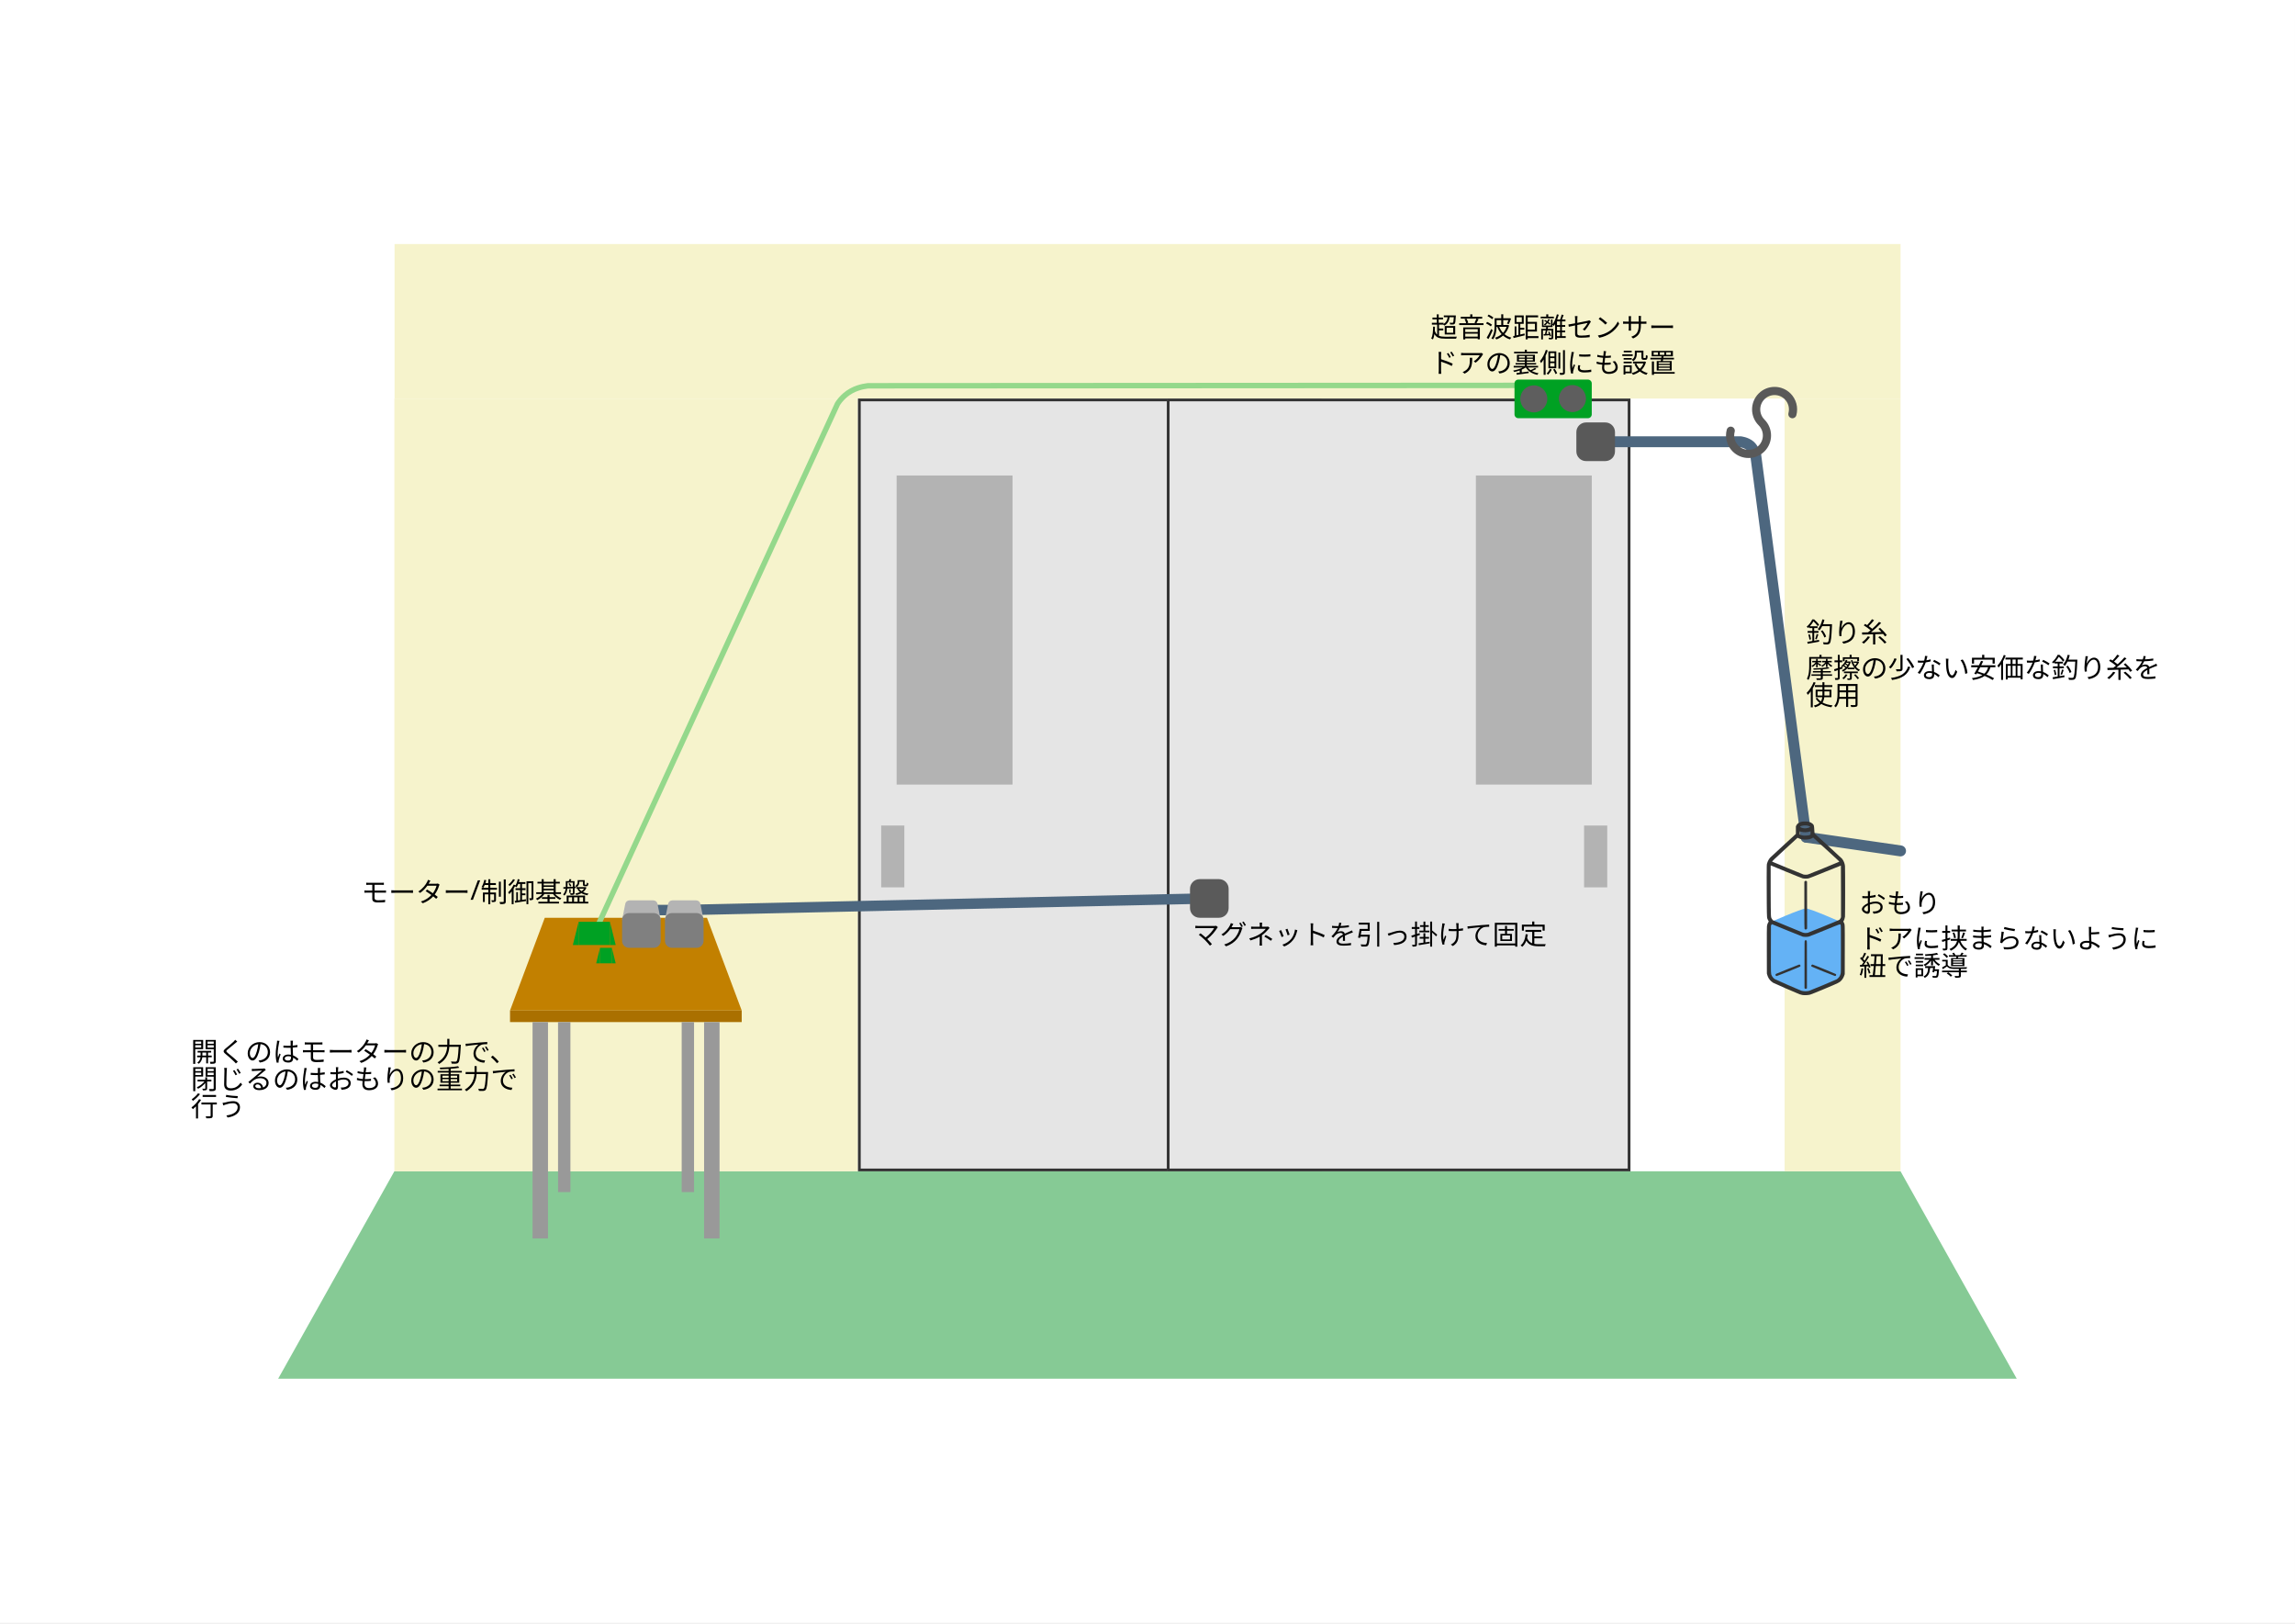
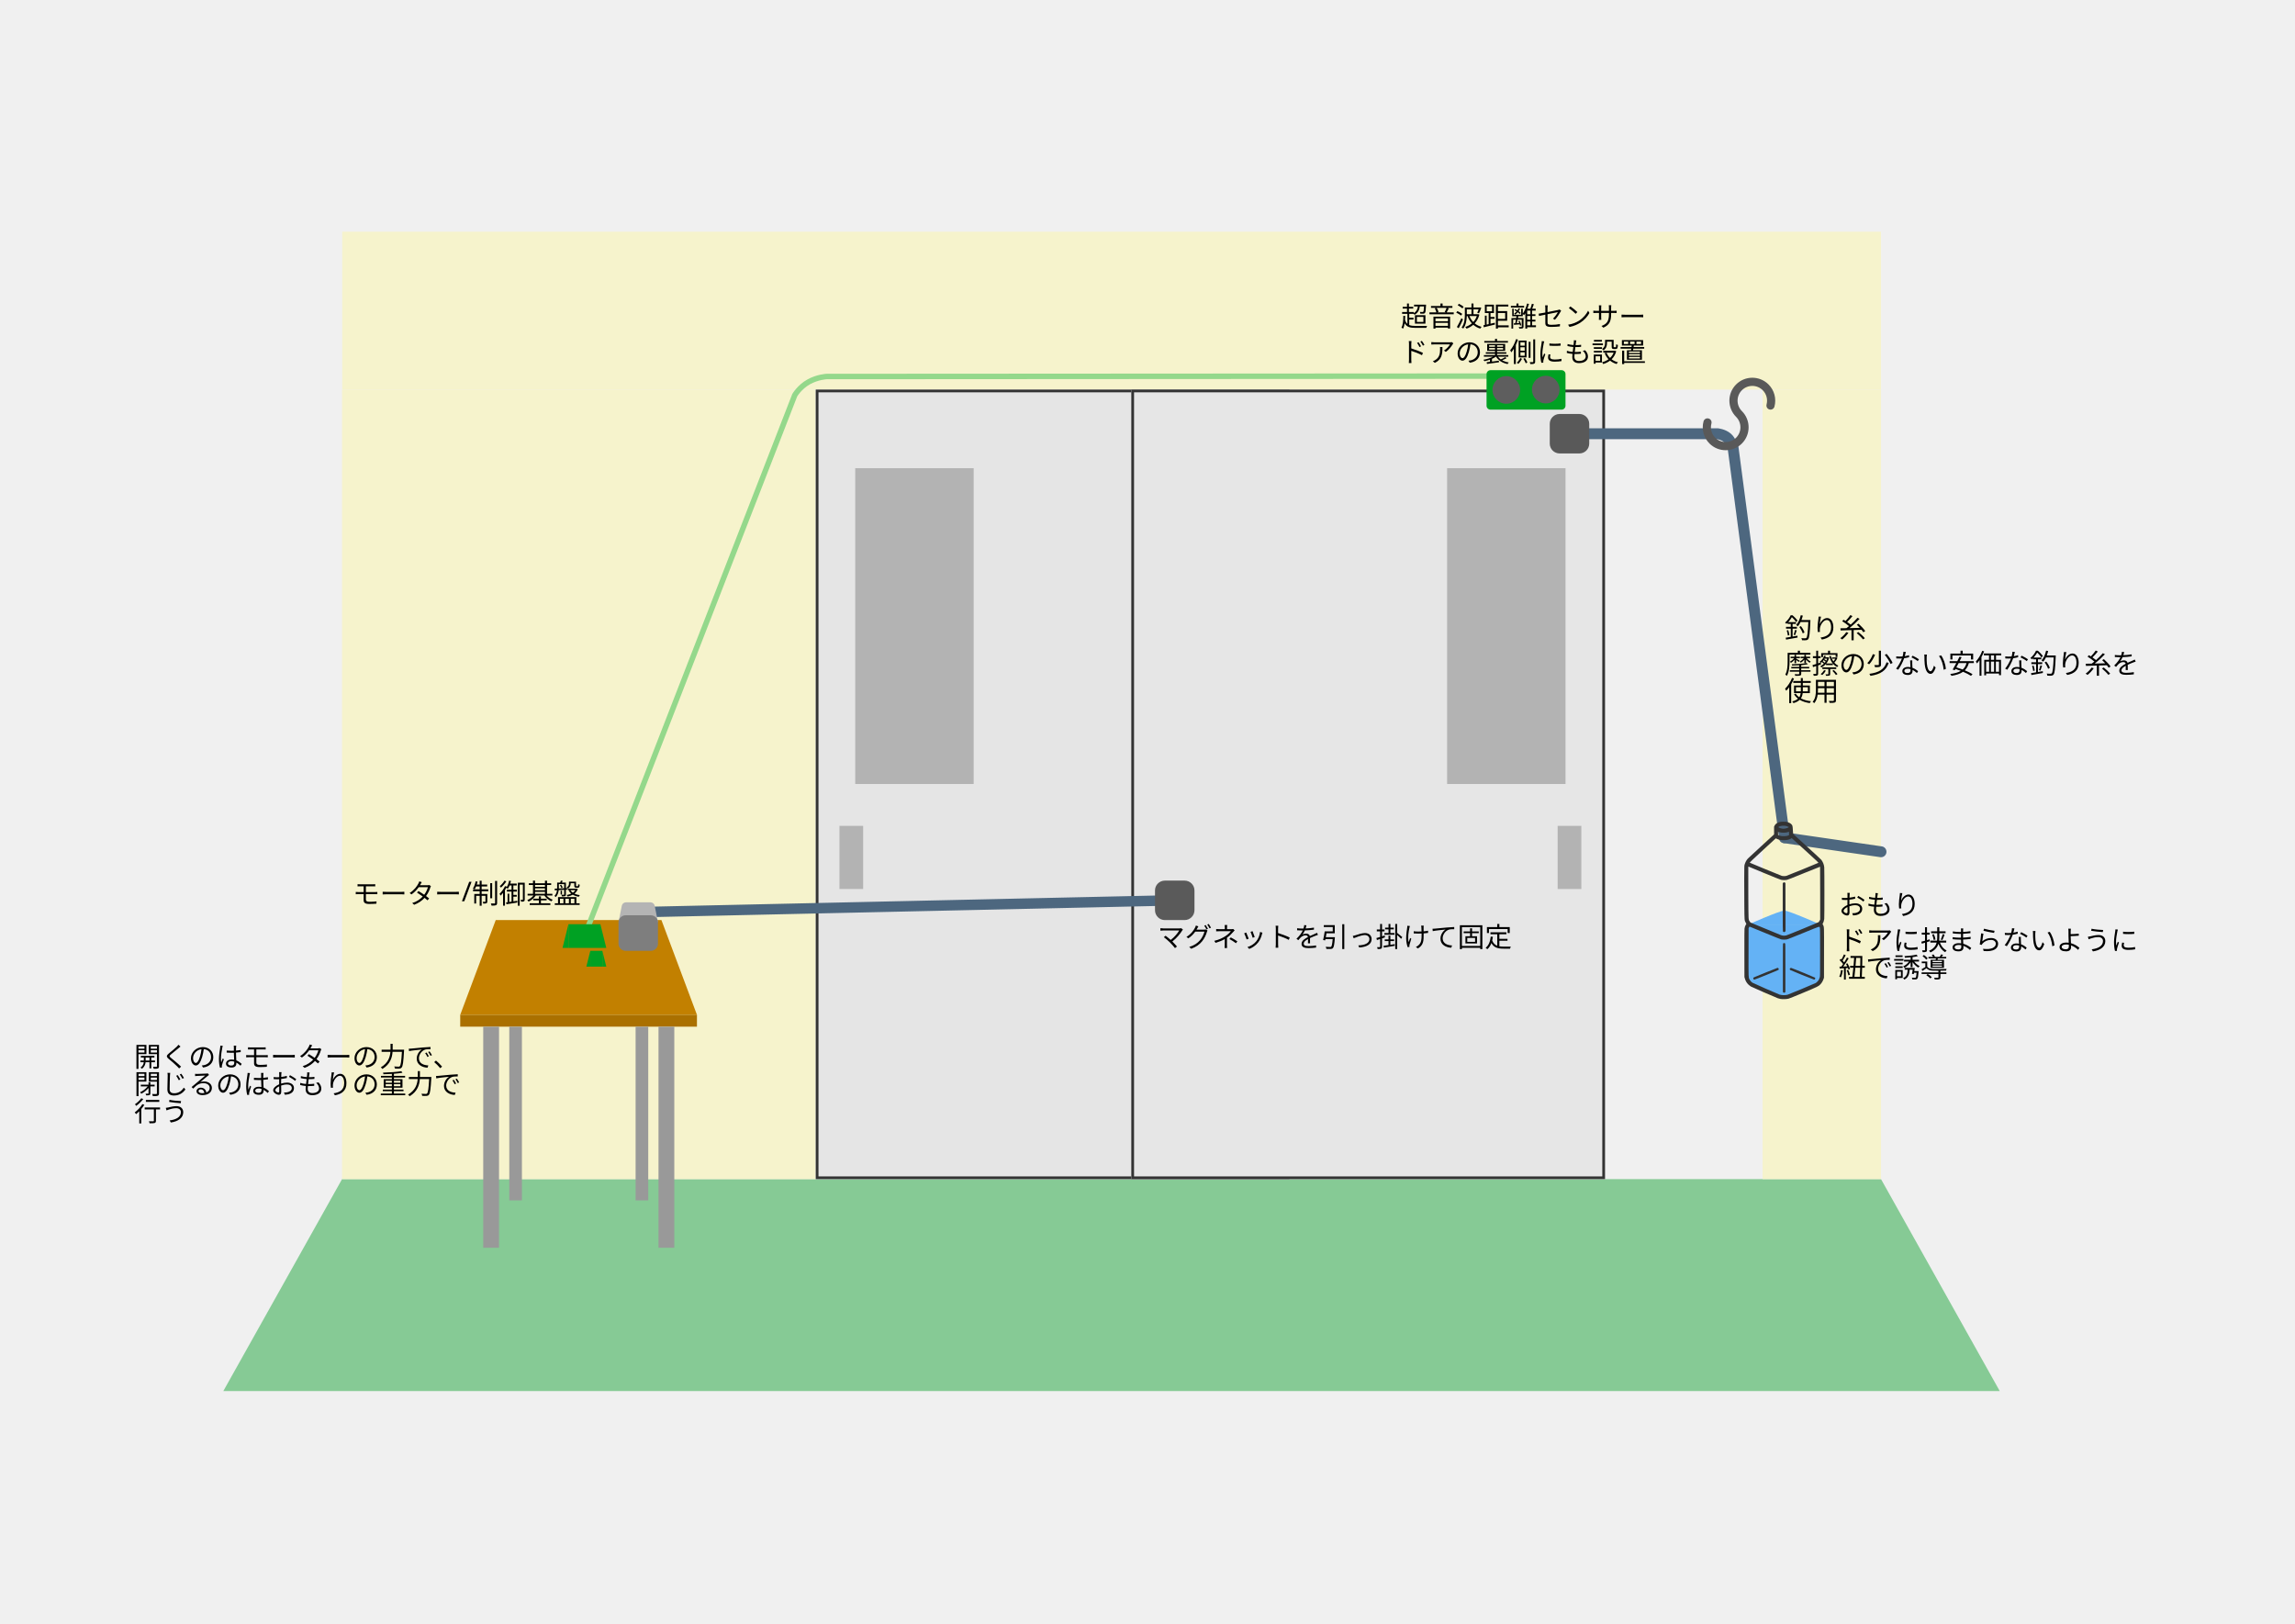
<svg xmlns="http://www.w3.org/2000/svg" width="100%" height="100%" viewBox="0 0 3508 2481" version="1.1" xml:space="preserve" style="fill-rule:evenodd;clip-rule:evenodd;stroke-linecap:round;stroke-linejoin:round;stroke-miterlimit:1.5;">
-   <g transform="matrix(1.03484,0,0,0.985693,-122.226,35.485)">
-     <rect x="118.11" y="-36" width="3389.76" height="2516.32" style="fill:white;" />
-   </g>
-   <g id="background" transform="matrix(1,0,0,1,0,-85.4016)">
+   <g id="background" transform="matrix(1.02177,0,0,1.02177,-93.1022,-114.257)">
    <g transform="matrix(0.954555,0,0,1,-23.4439,-60.2795)">
      <path d="M3254,2253L470,2253L656.072,1936L3067.93,1936L3254,2253Z" style="fill:rgb(134,202,149);" />
    </g>
    <g transform="matrix(0.947859,0,0,0.456028,-51.8773,404.536)">
      <rect x="691" y="118.11" width="2428.6" height="517.996" style="fill:rgb(246,243,204);" />
    </g>
    <g transform="matrix(1.43339,0,0,1,-1289.91,1.02318e-12)">
      <rect x="2803" y="694.618" width="123.598" height="1181.1" style="fill:rgb(246,243,204);" />
    </g>
    <g transform="matrix(5.73358,0,0,1,-15468.4,6.82121e-13)">
      <rect x="2803" y="694.618" width="123.598" height="1181.1" style="fill:rgb(246,243,204);" />
    </g>
  </g>
-   <g id="door-l" transform="matrix(1,0,0,1,96.1981,-79.4016)">
+   <g id="door-l" transform="matrix(1.02177,0,0,1.02177,5.19004,-108.126)">
    <g transform="matrix(-0.753895,0,0,0.69395,3093.98,384.668)">
      <rect x="1552" y="438" width="940" height="1702" style="fill:rgb(229,229,229);" />
-       <path d="M2492,438L1552,438L1552,2140L2492,2140L2492,438ZM2486.47,444.004L2486.47,2134L1557.53,2134L1557.53,444.004L2486.47,444.004Z" style="fill:rgb(51,51,51);" />
+       <path d="M2492,438L1552,438L1552,2140L2492,2140L2492,438ZM2486.59,443.876L2486.59,2134.12L1557.41,2134.12L1557.41,443.876L2486.59,443.876Z" style="fill:rgb(51,51,51);" />
    </g>
    <g transform="matrix(-1.0869,0,0,1.11425,3574.22,68.5374)">
      <rect x="1953" y="662" width="163" height="424" style="fill:rgb(179,179,179);" />
    </g>
    <g transform="matrix(-1.01237,0,0,0.689695,2966.68,423.915)">
      <rect x="1660" y="1330" width="35" height="137" style="fill:rgb(179,179,179);" />
    </g>
  </g>
-   <g id="door-r" transform="matrix(1,0,0,1,-157.408,-85.4016)">
+   <g id="door-r" transform="matrix(1.02177,0,0,1.02177,-253.937,-114.257)">
    <g transform="matrix(0.753895,0,0,0.69395,770.892,390.668)">
      <rect x="1552" y="438" width="940" height="1702" style="fill:rgb(230,230,230);" />
-       <path d="M2492,438L2492,2140L1552,2140L1552,438L2492,438ZM2486.47,444.004L1557.53,444.004L1557.53,2134L2486.47,2134L2486.47,444.004Z" style="fill:rgb(51,51,51);" />
+       <path d="M2492,438L2492,2140L1552,2140L1552,438L2492,438ZM2486.59,443.876L1557.41,443.876L1557.41,2134.12L2486.59,2134.12L2486.59,443.876Z" style="fill:rgb(51,51,51);" />
    </g>
    <g transform="matrix(1.0869,0,0,1.11425,290.654,74.5374)">
      <rect x="1953" y="662" width="163" height="424" style="fill:rgb(179,179,179);" />
    </g>
    <g transform="matrix(1.01237,0,0,0.689695,898.192,429.915)">
      <rect x="1660" y="1330" width="35" height="137" style="fill:rgb(179,179,179);" />
    </g>
  </g>
-   <g id="rope" transform="matrix(1,0,0,1,0,-85.4016)">
-     <path d="M2760.69,1365L2905.06,1386" style="fill:none;stroke:rgb(77,103,127);stroke-width:16.67px;" />
-     <path d="M2439.04,760.63L2660.26,760.63C2660.26,760.63 2668.98,761.497 2675,766.63C2679.97,770.863 2683.61,780.461 2683.61,780.461L2760.69,1365" style="fill:none;stroke:rgb(77,103,127);stroke-width:16.67px;" />
+   <g id="rope" transform="matrix(1.02177,0,0,1.02177,-93.1022,-114.257)">
+     <path d="M2760.69,1365L2905.06,1386" style="fill:none;stroke:rgb(77,103,127);stroke-width:16.31px;" />
+     <path d="M2439.04,760.63L2660.26,760.63C2660.26,760.63 2668.98,761.497 2675,766.63C2679.97,770.863 2683.61,780.461 2683.61,780.461L2760.69,1365" style="fill:none;stroke:rgb(77,103,127);stroke-width:16.31px;" />
    <g transform="matrix(1.08717,-0.0010195,-0.0010195,1.00001,-159.649,1.86715)">
-       <path d="M1848.49,1458.66L1110.29,1475.62L1050.01,1475.56" style="fill:none;stroke:rgb(77,103,127);stroke-width:15.97px;" />
+       <path d="M1848.49,1458.66L1110.29,1475.62" style="fill:none;stroke:rgb(77,103,127);stroke-width:15.63px;" />
    </g>
  </g>
-   <g transform="matrix(0.178914,0,0,0.178914,2760.69,1388.61)">
+   <g transform="matrix(0.182808,0,0,0.182808,2727.69,1391.84)">
    <g transform="matrix(1,0,0,1,-493.75,-862.5)">
      <g id="アートボード1" transform="matrix(3.89873,0,0,3.9448,-1296.95,-2405.15)">
        <g transform="matrix(0.992038,0,0,0.951777,-801.206,-920.6)">
          <path d="M1270.21,1958.3L1350.67,1994.46L1270.21,2030.62L1189.75,1994.46L1270.21,1958.3Z" style="fill:rgb(100,178,245);" />
        </g>
        <g transform="matrix(1.06872,0,0,1.05624,-898.613,-1255.61)">
          <rect x="1195.52" y="2001.01" width="149.371" height="113.366" style="fill:rgb(100,178,245);" />
        </g>
        <g transform="matrix(0.992038,0,0,0.951777,-801.206,-1039.29)">
          <path d="M1270.21,1962.22C1280.12,1962.22 1350.67,1994.46 1350.67,1994.46L1189.75,1994.46C1189.75,1994.46 1260.29,1962.22 1270.21,1962.22Z" style="fill:rgb(100,178,245);" />
        </g>
        <g transform="matrix(1.06872,0,0,1.05624,372.465,639.075)">
          <path d="M73.174,356.481C71.712,356.206 69.312,355.561 67.841,355.047C63.853,353.656 15.876,332.769 13.587,331.427C12.5,330.79 10.554,329.272 9.263,328.054C5.47,324.476 3.1,320.493 1.595,315.167L0.842,312.5L0.739,265.333C0.668,232.513 0.748,217.32 1.002,215.385C1.422,212.181 2.23,209.819 3.697,207.506L4.73,205.877L3.392,203.355C0.826,198.517 0.953,200.102 0.62,168.833C0.457,153.433 0.368,129.208 0.423,115C0.514,91.639 0.579,88.975 1.103,87.167C2.587,82.047 4.961,77.67 7.949,74.544C8.802,73.652 20.938,62.429 34.917,49.606L60.333,26.289L60.334,10.833L61.283,8.833C62.938,5.348 66.047,3.085 71.23,1.593C73.444,0.955 74.631,0.843 79.167,0.843C83.702,0.843 84.889,0.955 87.103,1.593C90.536,2.581 92.74,3.73 94.675,5.54C97.279,7.976 97.576,9.056 98.02,17.693C98.261,22.386 98.545,25.303 98.785,25.533C98.995,25.735 111.542,37.165 126.667,50.933C141.792,64.701 154.64,76.611 155.219,77.399C158.524,81.901 160.482,86.929 160.999,92.238C161.439,96.758 161.431,192.268 160.991,196.112C160.645,199.129 159.202,203.466 158.048,204.957C157.446,205.736 157.453,205.781 158.552,207.957C160.814,212.436 160.689,208.999 160.59,264.033L160.5,313.833L159.397,317C158.106,320.707 155.998,324.245 153.422,327.027C149.742,331.002 148.388,331.67 119.334,343.839C102.371,350.944 91.336,355.384 89.334,355.908C85.253,356.977 77.303,357.259 73.175,356.481L73.174,356.481ZM87.333,348.05C89.981,347.35 141.478,325.898 143.858,324.503C145.925,323.292 149.101,319.928 150.298,317.682C150.877,316.597 151.646,314.551 152.008,313.135C152.649,310.63 152.667,309.272 152.667,263.007C152.667,222.145 152.598,215.222 152.177,213.805C151.202,210.521 154.487,209.518 119.94,223.645C100.723,231.503 88.062,236.502 86.44,236.871C83.161,237.617 77.386,237.62 74.253,236.878C73.017,236.585 58.542,230.77 42.087,223.957C25.631,217.143 11.852,211.502 11.467,211.422C10.905,211.304 10.611,211.591 9.967,212.888L9.167,214.5L9.079,262.808C8.983,315.579 8.892,312.85 10.881,316.947C12.057,319.37 14.528,322.261 16.699,323.755C18.283,324.844 67.607,346.506 71.12,347.656C75.596,349.12 82.638,349.291 87.333,348.05ZM78.725,343.229L78,342.457L78,294.062C78,246.111 78.006,245.661 78.667,245C79.079,244.587 79.778,244.333 80.5,244.333C81.222,244.333 81.921,244.587 82.333,245C82.994,245.661 83,246.111 83,294.109L83,342.55L82.229,343.275C81.204,344.238 79.654,344.217 78.725,343.229ZM19.743,317.444C19.51,317.35 19.098,316.845 18.827,316.322C18.234,315.173 18.592,313.945 19.735,313.209C20.76,312.549 66.815,294 67.429,294C67.693,294 68.305,294.311 68.788,294.691C69.761,295.456 69.985,297.109 69.25,298.101C68.743,298.785 22.033,317.677 20.941,317.64C20.515,317.626 19.976,317.537 19.743,317.444ZM116.215,308.171C103.408,302.984 92.73,298.535 92.487,298.286C92.243,298.037 91.944,297.425 91.821,296.925C91.642,296.192 91.794,295.822 92.607,295.008C93.162,294.454 93.838,294 94.111,294C94.716,294 109.32,299.849 122.314,305.178C132.76,309.462 142.164,313.409 142.417,313.711C143.725,315.274 142.527,317.701 140.479,317.635C139.94,317.618 129.022,313.359 116.215,308.171ZM85,228.928C87.559,228.309 149.104,203.018 149.923,202.249C150.348,201.85 151.176,200.546 151.764,199.352L152.833,197.181L152.833,144.285C152.833,115.192 152.735,91.29 152.614,91.17C152.494,91.05 138.09,96.799 120.605,103.947C98.771,112.872 88.012,117.108 86.254,117.471C82.708,118.204 77.485,118.152 74.167,117.352C72.567,116.967 58.965,111.522 40.167,103.744L8.833,90.779L8.583,92.18C8.445,92.951 8.459,116.514 8.615,144.541C8.933,201.856 8.666,196.66 11.517,201L12.941,203.167L42.585,215.429C58.889,222.173 73.026,227.994 74,228.364C77.364,229.642 81.228,229.841 85,228.928ZM78.971,221.906C78.68,221.683 78.268,221.172 78.054,220.772C77.765,220.228 77.667,207.926 77.667,172.163L77.667,124.282L78.641,123.308C79.833,122.116 80.98,122.062 82.231,123.138L83.167,123.942L83.34,220.274L82.474,221.304C81.538,222.416 79.983,222.683 78.971,221.906ZM85,109.504C87.287,108.896 149.323,83.589 149.329,83.262C149.341,82.63 145.324,78.864 121.43,57.107L95.693,33.671L94.243,34.65C88.237,38.703 73.828,39.093 66.302,35.407L63.772,34.167L38.678,57.177C16.406,77.601 11.182,82.626 11.692,83.137C12.048,83.492 74.343,109.104 75.825,109.504C78.061,110.108 82.732,110.108 85,109.504ZM86.5,29.233C87.417,28.979 88.654,28.518 89.25,28.21L90.333,27.65L90.333,24.289C90.333,21.223 90.282,20.949 89.75,21.159C84.508,23.233 76.024,23.464 70.316,21.687L68.333,21.07L68.333,27.343L69.413,28C70.378,28.587 73.39,29.389 76.167,29.798C78.019,30.071 84.819,29.699 86.5,29.233ZM81.889,14.669C84.801,14.291 87.915,13.235 88.825,12.317L89.5,11.637L88.667,10.984C88.208,10.624 86.783,9.994 85.5,9.582C80.771,8.065 72.185,8.83 69.623,10.996L68.833,11.665L69.762,12.493C70.782,13.404 73.492,14.303 76.333,14.673C78.947,15.014 79.233,15.014 81.889,14.669Z" style="fill:rgb(51,51,51);fill-rule:nonzero;" />
        </g>
      </g>
    </g>
  </g>
-   <g id="table" transform="matrix(1,0,0,1,-17.4771,-85.4016)">
+   <g id="table" transform="matrix(1.02177,0,0,1.02177,-110.96,-114.257)">
    <g transform="matrix(1.23334,0,0,0.444083,84.1999,1079.19)">
      <path d="M865.138,1240.16L578,1240.16L621.071,921L822.067,921L865.138,1240.16Z" style="fill:rgb(194,128,0);" />
    </g>
    <g transform="matrix(0.982068,0,0,0.36849,14.2934,1029.31)">
      <rect x="797.069" y="1629.92" width="360.604" height="48.079" style="fill:rgb(170,112,0);" />
    </g>
    <g transform="matrix(0.495509,0,0,1.20323,460.686,-349.437)">
      <rect x="827" y="1659.77" width="38.138" height="215.955" style="fill:rgb(153,153,153);" />
    </g>
    <g transform="matrix(0.495509,0,0,1.20323,649.663,-349.437)">
      <rect x="827" y="1659.77" width="38.138" height="215.955" style="fill:rgb(153,153,153);" />
    </g>
    <g transform="matrix(0.619387,0,0,1.53138,581.468,-894.093)">
      <rect x="827" y="1659.77" width="38.138" height="215.955" style="fill:rgb(153,153,153);" />
    </g>
    <g transform="matrix(0.619387,0,0,1.53138,319.263,-894.093)">
      <rect x="827" y="1659.77" width="38.138" height="215.955" style="fill:rgb(153,153,153);" />
    </g>
  </g>
-   <g transform="matrix(1,0,0,1,0,-85.4016)">
-     <path d="M2374.02,674.421L1327.59,675.047C1327.59,675.047 1314.17,675.727 1301.02,683.005C1287.1,690.702 1279.99,703.079 1279.99,703.079L908.375,1512.09" style="fill:none;stroke:rgb(148,216,139);stroke-width:8.33px;" />
+   <g transform="matrix(1.02177,0,0,1.02177,-93.1022,-114.257)">
+     <path d="M2374.02,674.421L1327.59,675.047C1327.59,675.047 1314.17,675.727 1301.02,683.005C1287.1,690.702 1279.99,703.079 1279.99,703.079L965.375,1512.39" style="fill:none;stroke:rgb(148,216,139);stroke-width:8.16px;" />
  </g>
-   <g id="board" transform="matrix(1,0,0,1,0,-85.4016)">
+   <g id="board" transform="matrix(1.02177,0,0,1.02177,-34.8614,-114.257)">
    <g transform="matrix(0.23622,0,0,0.192345,719.491,1247.93)">
      <path d="M837,1488.19L837,1611L812,1611L837,1488.19Z" style="fill:rgb(0,161,35);" />
    </g>
    <g transform="matrix(-0.23622,0,0,0.192345,1132.92,1247.93)">
      <path d="M837,1488.19L837,1611L812,1611L837,1488.19Z" style="fill:rgb(0,161,35);" />
    </g>
    <g transform="matrix(0.5,0,0,0.915192,473.207,133.76)">
      <rect x="888" y="1530.19" width="36" height="25.811" style="fill:rgb(0,161,35);" />
    </g>
  </g>
-   <g id="board1" transform="matrix(1,0,0,1,0,-85.4016)">
+   <g id="board1" transform="matrix(1.02177,0,0,1.02177,-34.8614,-114.257)">
    <g transform="matrix(-0.354331,0,0,0.288517,1228.83,1065.01)">
      <path d="M837,1488.19L837,1611L812,1611L837,1488.19Z" style="fill:rgb(0,161,35);" />
    </g>
    <g transform="matrix(0.354331,0,0,0.288517,587.92,1065.01)">
      <path d="M837,1488.19L837,1611L812,1611L837,1488.19Z" style="fill:rgb(0,161,35);" />
    </g>
    <g transform="matrix(1.32667,0,0,1.37279,-293.587,-606.248)">
      <rect x="888" y="1530.19" width="36" height="25.811" style="fill:rgb(0,161,35);" />
    </g>
  </g>
-   <g id="motor" transform="matrix(1,0,0,1,0,-85.4016)">
+   <g id="motor" transform="matrix(1.02177,0,0,1.02177,-93.1022,-114.257)">
    <g transform="matrix(0.998386,0,0,0.349944,-4.10575,965.394)">
-       <path d="M1081.25,1502.38L1022.2,1502.38C1022.2,1502.38 1025.36,1457.2 1027.06,1432.96C1027.66,1424.26 1030.34,1418 1033.45,1418L1070,1418C1073.11,1418 1075.79,1424.26 1076.39,1432.96C1078.09,1457.2 1081.25,1502.38 1081.25,1502.38Z" style="fill:rgb(180,180,180);" />
+       <path d="M1081.25,1502.38L1022.2,1502.38C1022.2,1502.38 1025.39,1456.8 1027.08,1432.64C1027.67,1424.13 1030.29,1418 1033.34,1418C1042.43,1418 1061.03,1418 1070.12,1418C1073.16,1418 1075.78,1424.13 1076.37,1432.64C1078.06,1456.8 1081.25,1502.38 1081.25,1502.38Z" style="fill:rgb(180,180,180);" />
    </g>
    <g transform="matrix(1.1024,0,0,1.13084,-23.1708,-190.358)">
      <path d="M996.569,1487.4L996.569,1515.6C996.569,1520.79 992.249,1525 986.927,1525L952.643,1525C947.321,1525 943,1520.79 943,1515.6L943,1487.4C943,1482.21 947.321,1478 952.643,1478L986.927,1478C992.249,1478 996.569,1482.21 996.569,1487.4Z" style="fill:rgb(126,126,126);" />
    </g>
  </g>
-   <g id="motor1" transform="matrix(1,0,0,1,-65.5374,-85.4016)">
-     <g transform="matrix(0.998386,0,0,0.349944,-4.10575,965.394)">
-       <path d="M1081.25,1502.38L1022.2,1502.38C1022.2,1502.38 1025.36,1457.2 1027.06,1432.96C1027.66,1424.26 1030.34,1418 1033.45,1418L1070,1418C1073.11,1418 1075.79,1424.26 1076.39,1432.96C1078.09,1457.2 1081.25,1502.38 1081.25,1502.38Z" style="fill:rgb(179,179,179);" />
+   <g id="motor1">
    </g>
-     <g transform="matrix(1.1024,0,0,1.13084,-23.1708,-190.358)">
-       <path d="M996.569,1487.4L996.569,1515.6C996.569,1520.79 992.249,1525 986.927,1525L952.643,1525C947.321,1525 943,1520.79 943,1515.6L943,1487.4C943,1482.21 947.321,1478 952.643,1478L986.927,1478C992.249,1478 996.569,1482.21 996.569,1487.4Z" style="fill:rgb(128,128,128);" />
-     </g>
+   <g id="s" transform="matrix(0.34474,-0.34474,0.34474,0.34474,1813.46,1143.68)">
+     <path d="M1877.53,432.912C1859.26,443.461 1848,462.957 1848,484.055C1848,516.649 1874.46,543.11 1907.06,543.11C1939.67,543.11 1966.11,516.67 1966.11,484.055C1966.11,516.67 1939.67,543.11 1907.06,543.11C1874.46,543.11 1848,516.649 1848,484.055C1848,462.957 1859.26,443.461 1877.53,432.912ZM2054.69,535.198C2072.97,524.649 2084.22,505.153 2084.22,484.055C2084.22,451.462 2057.76,425 2025.16,425C1992.55,425 1966.11,451.44 1966.11,484.055C1966.11,451.44 1992.55,425 2025.16,425C2057.76,425 2084.22,451.462 2084.22,484.055C2084.22,505.153 2072.97,524.649 2054.69,535.198Z" style="fill-opacity:0;stroke:rgb(89,89,89);stroke-width:25.64px;" />
  </g>
-   <g id="s" transform="matrix(0.337396,-0.337396,0.337396,0.337396,1865.94,1145.74)">
-     <path d="M1877.53,432.912C1859.26,443.461 1848,462.957 1848,484.055C1848,516.649 1874.46,543.11 1907.06,543.11C1939.67,543.11 1966.11,516.67 1966.11,484.055C1966.11,516.67 1939.67,543.11 1907.06,543.11C1874.46,543.11 1848,516.649 1848,484.055C1848,462.957 1859.26,443.461 1877.53,432.912ZM2054.69,535.198C2072.97,524.649 2084.22,505.153 2084.22,484.055C2084.22,451.462 2057.76,425 2025.16,425C1992.55,425 1966.11,451.44 1966.11,484.055C1966.11,451.44 1992.55,425 2025.16,425C2057.76,425 2084.22,451.462 2084.22,484.055C2084.22,505.153 2072.97,524.649 2054.69,535.198Z" style="fill-opacity:0;stroke:rgb(89,89,89);stroke-width:26.2px;" />
-   </g>
-   <g transform="matrix(1.13568,0,0,0.952502,-338.821,78.0097)">
+   <g transform="matrix(1.1604,0,0,0.973236,-439.299,52.7114)">
    <path d="M2472,611.5L2472,642.5C2472,651.055 2466.18,658 2459,658L2433,658C2425.83,658 2420,651.055 2420,642.5L2420,611.5C2420,602.945 2425.83,596 2433,596L2459,596C2466.18,596 2472,602.945 2472,611.5Z" style="fill:rgb(89,89,89);" />
  </g>
-   <g transform="matrix(1.13568,0,0,0.952502,-929.372,776.041)">
+   <g transform="matrix(1.1604,0,0,0.973236,-1042.71,765.938)">
    <path d="M2472,611.5L2472,642.5C2472,651.055 2466.18,658 2459,658L2433,658C2425.83,658 2420,651.055 2420,642.5L2420,611.5C2420,602.945 2425.83,596 2433,596L2459,596C2466.18,596 2472,602.945 2472,611.5Z" style="fill:rgb(90,90,90);" />
  </g>
-   <g id="sensor" transform="matrix(1,0,0,1,0,-85.4016)">
+   <g id="sensor" transform="matrix(1.02177,0,0,1.02177,-93.1022,-114.257)">
    <g transform="matrix(0.305955,0,0,0.44071,1758.44,650.579)">
      <path d="M2205,47.4L2205,154.6C2205,161.996 2196.35,168 2185.7,168L1838.26,168C1827.61,168 1818.96,161.996 1818.96,154.6L1818.96,47.4C1818.96,40.004 1827.61,34 1838.26,34L2185.7,34C2196.35,34 2205,40.004 2205,47.4Z" style="fill:rgb(0,161,35);" />
    </g>
    <g transform="matrix(1.05996,0,0,1.05996,-148.016,-46.354)">
      <circle cx="2351.5" cy="699.5" r="19.5" style="fill:rgb(94,94,94);" />
    </g>
    <g transform="matrix(1.05996,0,0,1.05996,-88.9612,-46.8265)">
      <circle cx="2351.5" cy="699.5" r="19.5" style="fill:rgb(94,94,94);" />
    </g>
  </g>
-   <g transform="matrix(1,0,0,1,-393.382,1288.62)">
+   <g transform="matrix(1,0,0,1,-480.136,1296.22)">
    <text x="685px" y="334.167px" style="font-family:'NotoSansJP-Regular', 'Noto Sans JP', sans-serif;font-size:41.667px;">開くのはモーターの力で<tspan x="1141.67px " y="334.167px ">、</tspan>
    </text>
    <text x="685px" y="375.833px" style="font-family:'NotoSansJP-Regular', 'Noto Sans JP', sans-serif;font-size:41.667px;">閉じるのはおもりの重力で</text>
    <g transform="matrix(41.6667,0,0,41.6667,768.333,417.5)">
        </g>
    <text x="685px" y="417.5px" style="font-family:'NotoSansJP-Regular', 'Noto Sans JP', sans-serif;font-size:41.667px;">行う</text>
  </g>
-   <g transform="matrix(1,0,0,1,344.225,105.451)">
+   <g transform="matrix(1,0,0,1,330.999,107.747)">
    <g transform="matrix(41.6667,0,0,41.6667,557.667,1273.32)">
        </g>
    <text x="208px" y="1273.32px" style="font-family:'NotoSansJP-Regular', 'Noto Sans JP', sans-serif;font-size:41.667px;">モーター/制御基盤</text>
  </g>
-   <g transform="matrix(1,0,0,1,1501.52,181.257)">
+   <g transform="matrix(1,0,0,1,1456.01,164.759)">
    <text x="685px" y="334.167px" style="font-family:'NotoSansJP-Regular', 'Noto Sans JP', sans-serif;font-size:41.667px;">超音波距離センサー</text>
    <g transform="matrix(41.6667,0,0,41.6667,1060,388.333)">
        </g>
    <text x="685px" y="388.333px" style="font-family:'NotoSansJP-Regular', 'Noto Sans JP', sans-serif;font-size:41.667px;">ドアの裏側にも設置</text>
  </g>
-   <g transform="matrix(1,0,0,1,2156.6,1061.19)">
+   <g transform="matrix(1,0,0,1,2125.35,1063.85)">
    <text x="685px" y="334.167px" style="font-family:'NotoSansJP-Regular', 'Noto Sans JP', sans-serif;font-size:41.667px;">おもり</text>
    <text x="685px" y="388.333px" style="font-family:'NotoSansJP-Regular', 'Noto Sans JP', sans-serif;font-size:41.667px;">ドアに挟まらない<tspan x="1017.5px " y="388.333px ">よ</tspan>うに</text>
    <g transform="matrix(41.6667,0,0,41.6667,851.667,430)">
        </g>
    <text x="685px" y="430px" style="font-family:'NotoSansJP-Regular', 'Noto Sans JP', sans-serif;font-size:41.667px;">紐で誘導</text>
  </g>
-   <g transform="matrix(1,0,0,1,2075.69,647.602)">
+   <g transform="matrix(1,0,0,1,2042.69,641.255)">
    <text x="685px" y="334.167px" style="font-family:'NotoSansJP-Regular', 'Noto Sans JP', sans-serif;font-size:41.667px;">釣り糸</text>
    <text x="685px" y="388.333px" style="font-family:'NotoSansJP-Regular', 'Noto Sans JP', sans-serif;font-size:41.667px;">摩擦の少ない安価な釣り糸を</text>
    <g transform="matrix(41.6667,0,0,41.6667,768.333,430)">
        </g>
    <text x="685px" y="430px" style="font-family:'NotoSansJP-Regular', 'Noto Sans JP', sans-serif;font-size:41.667px;">使用</text>
  </g>
-   <g transform="matrix(1,0,0,1,1137.85,1109.4)">
+   <g transform="matrix(1,0,0,1,1084.43,1113.11)">
    <g transform="matrix(41.6667,0,0,41.6667,1226.67,334.167)">
        </g>
    <text x="685px" y="334.167px" style="font-family:'NotoSansJP-Regular', 'Noto Sans JP', sans-serif;font-size:41.667px;">マグネットを引っ掛けて固定</text>
  </g>
</svg>
